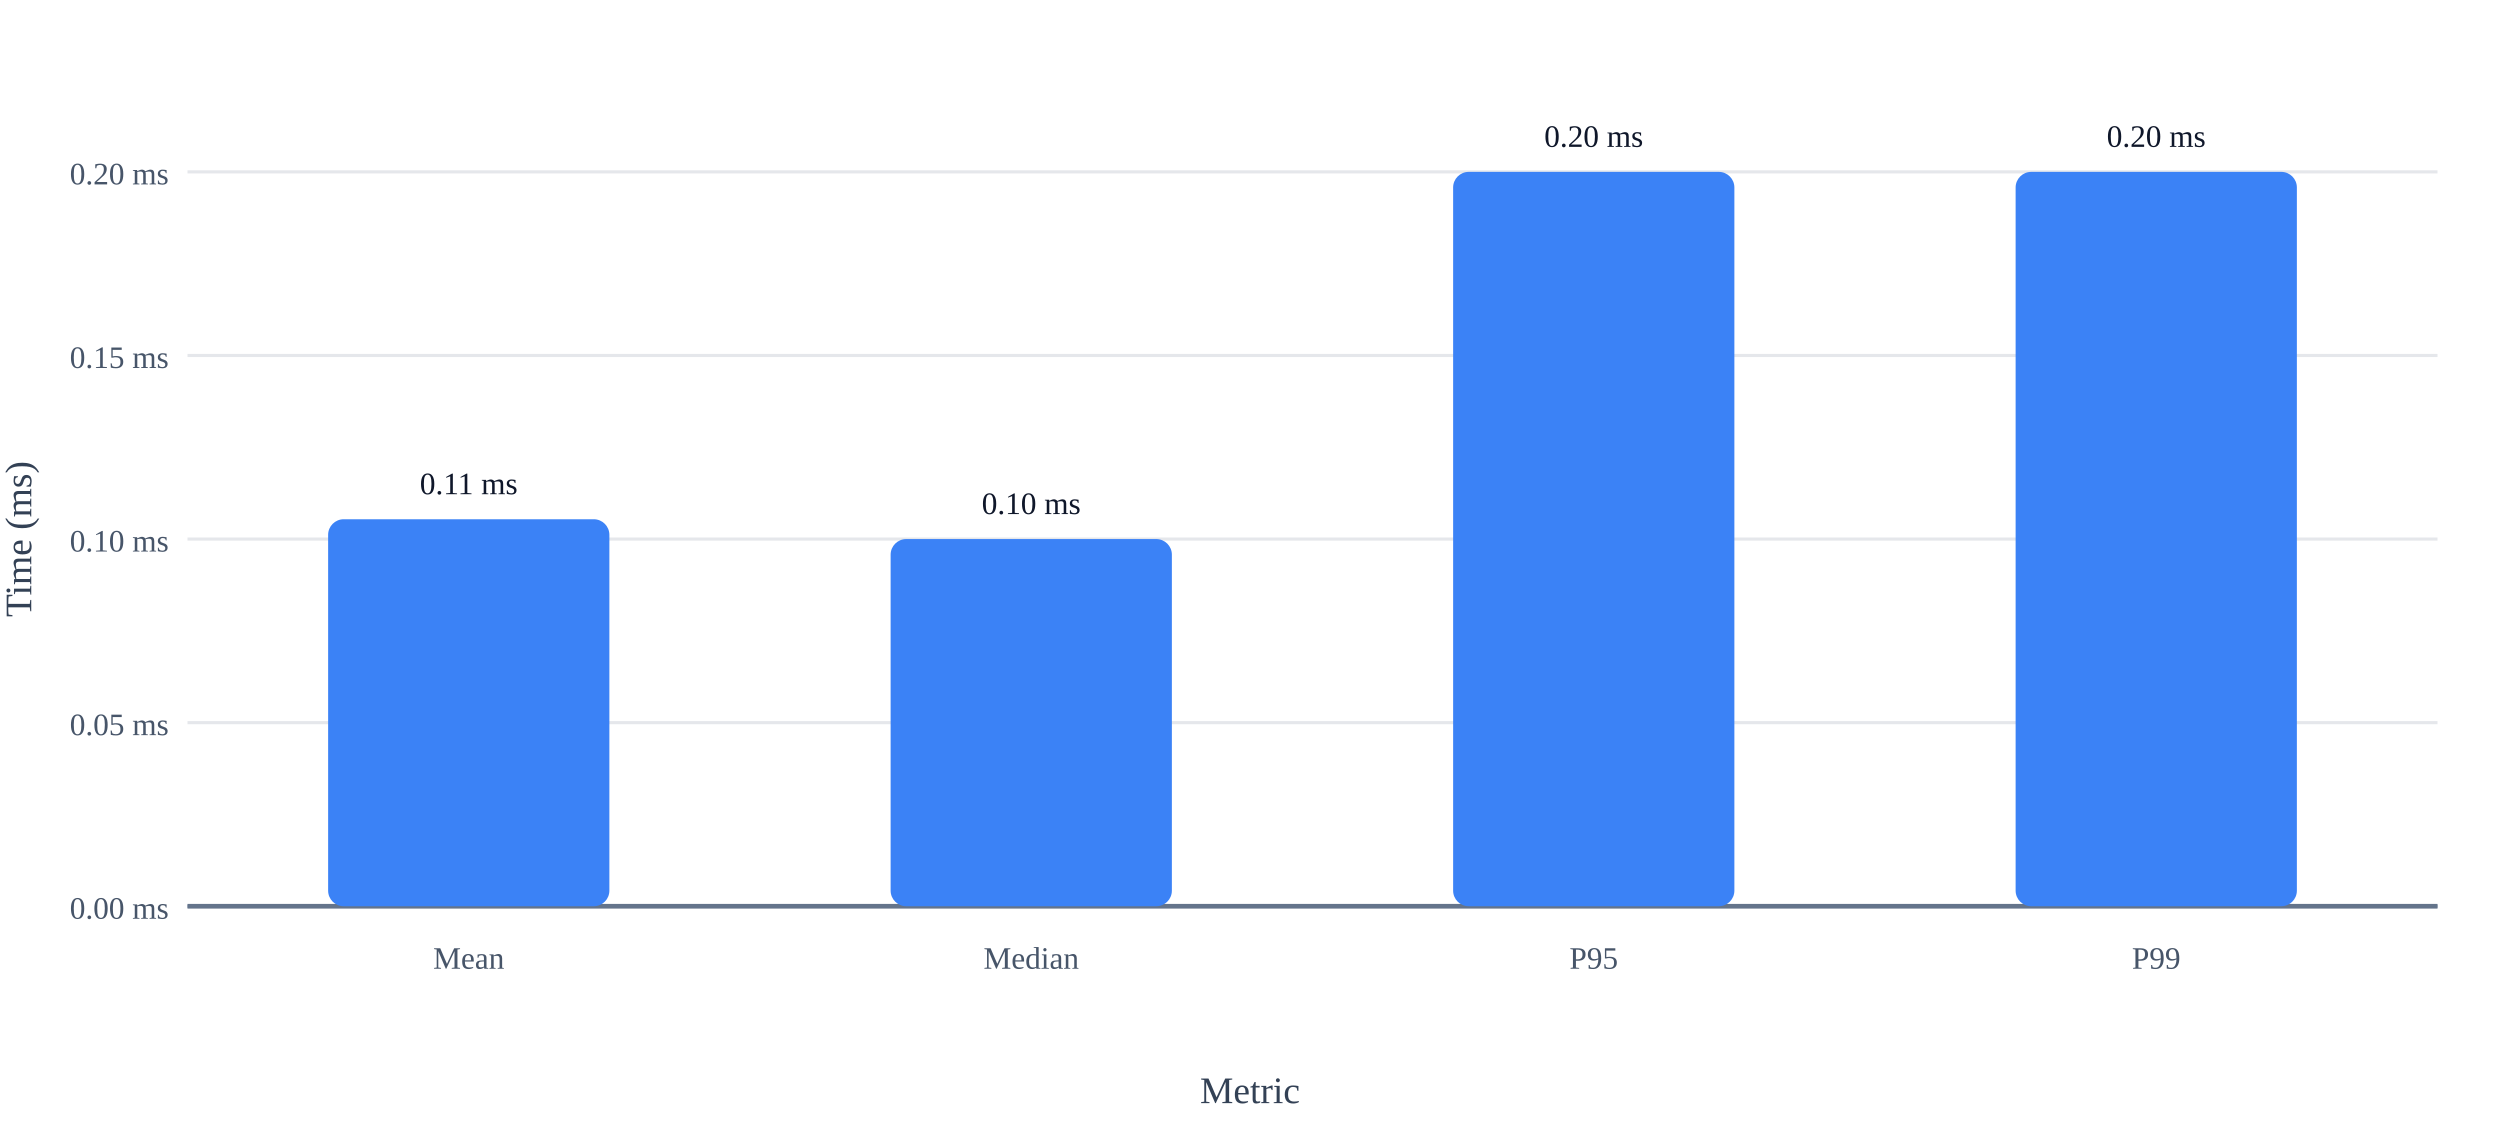
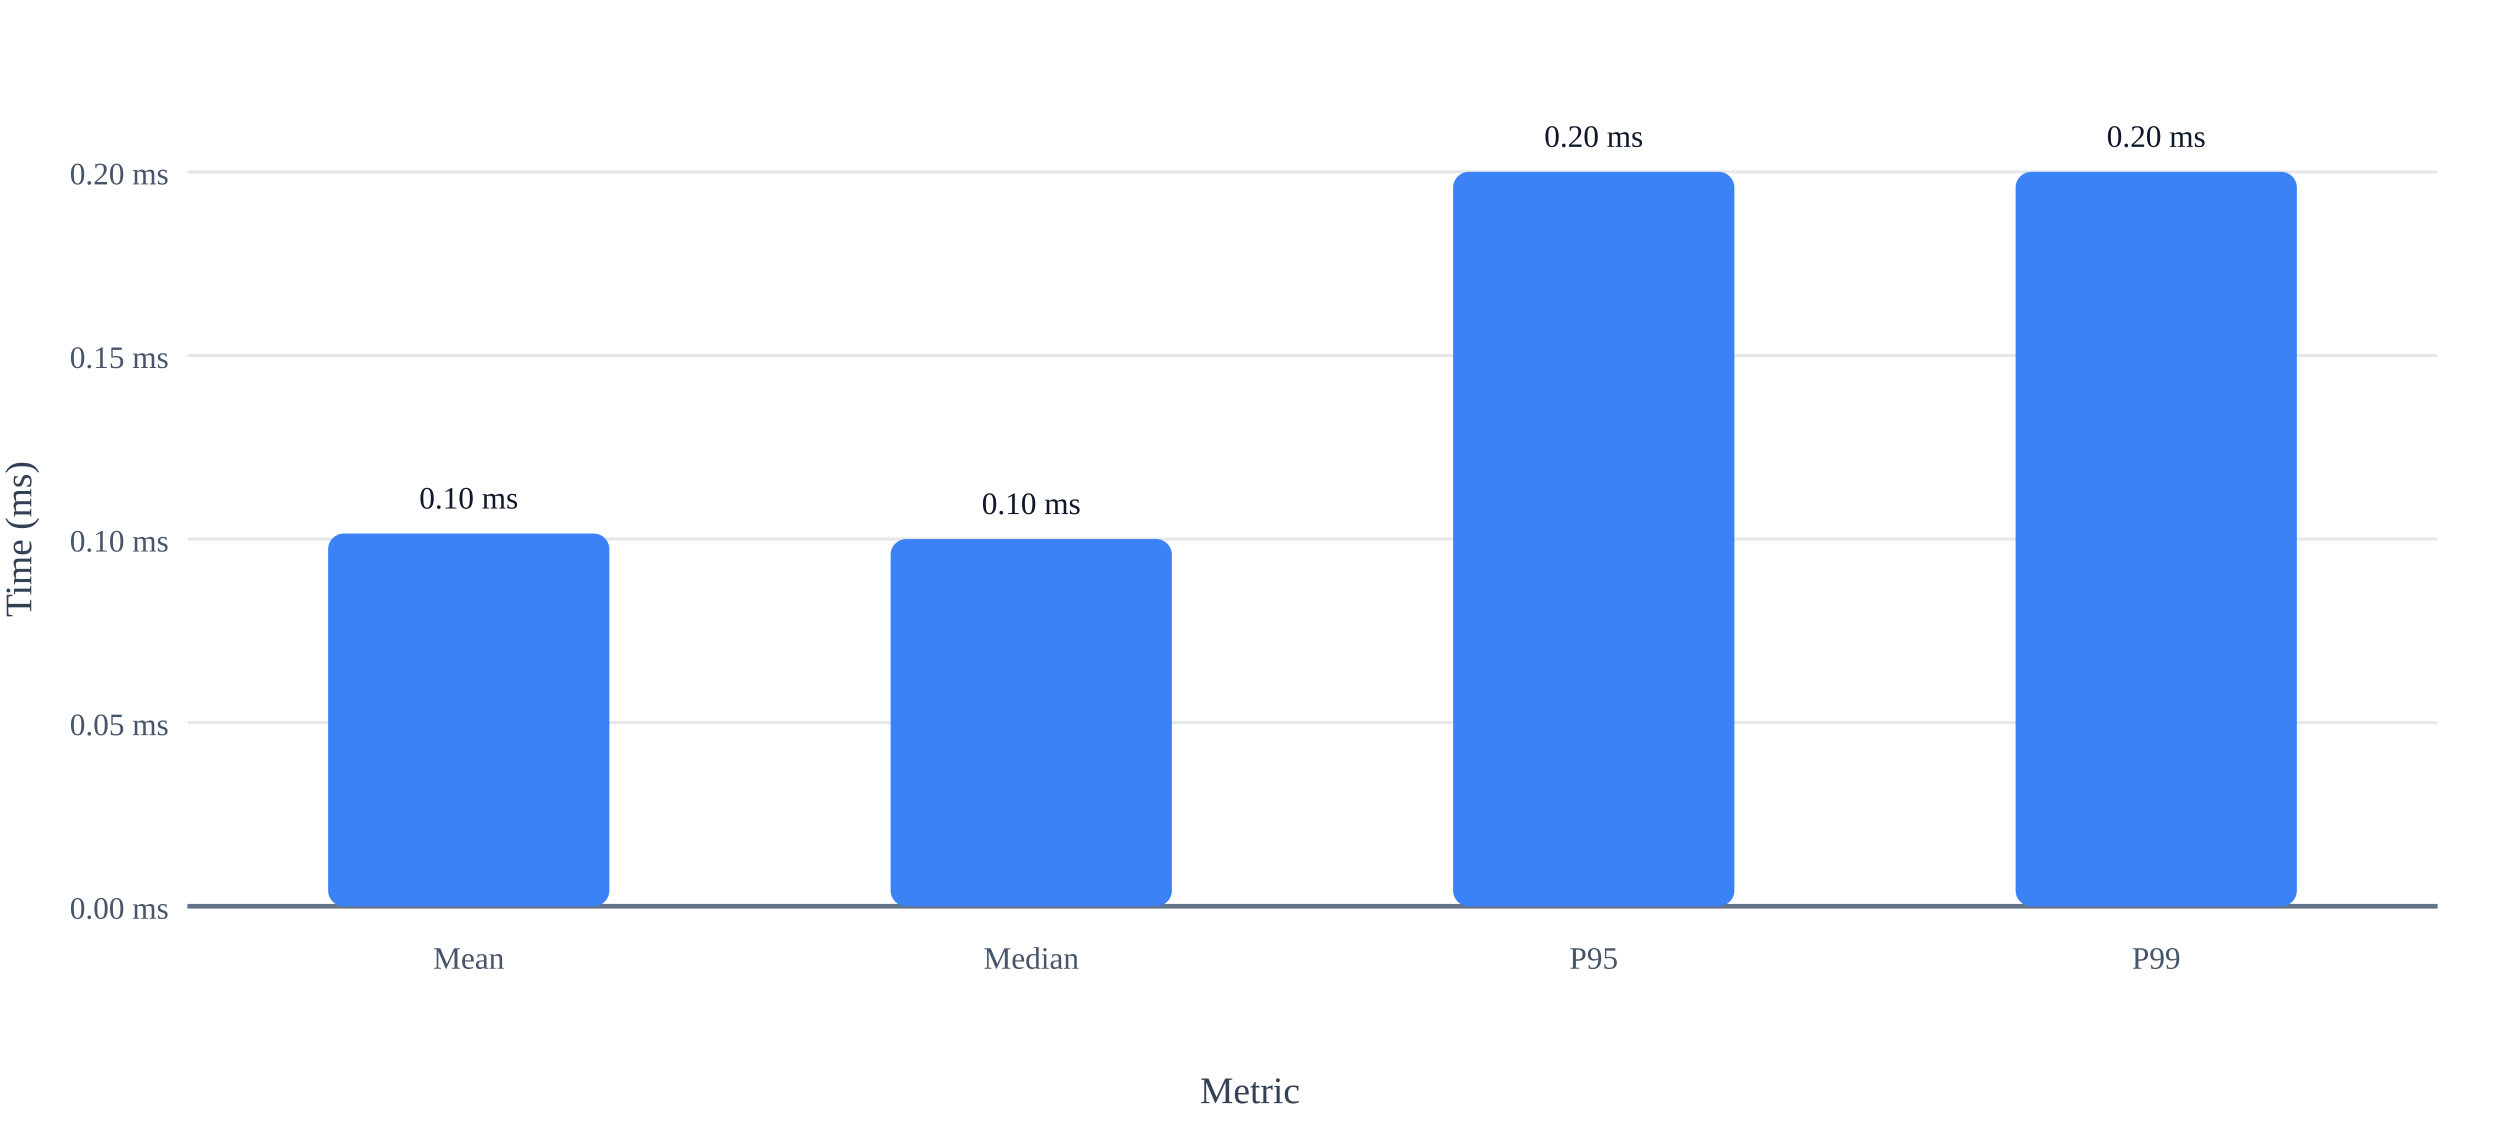
<svg xmlns="http://www.w3.org/2000/svg" width="800" height="360" viewBox="0 0 800 360">
  <rect width="100%" height="100%" fill="#ffffff" />
  <line x1="60" x2="780" y1="55" y2="55" stroke="#e5e7eb" stroke-width="1" />
  <line x1="60" x2="780" y1="113.75" y2="113.75" stroke="#e5e7eb" stroke-width="1" />
  <line x1="60" x2="780" y1="172.5" y2="172.5" stroke="#e5e7eb" stroke-width="1" />
  <line x1="60" x2="780" y1="231.25" y2="231.25" stroke="#e5e7eb" stroke-width="1" />
  <line x1="60" x2="780" y1="290" y2="290" stroke="#94a3b8" stroke-width="1" />
  <line x1="60" x2="780" y1="290" y2="290" stroke="#64748b" stroke-width="1.5" />
-   <rect x="105" y="166.155" width="90" height="123.845" rx="5" fill="#3b82f6" />
-   <text x="150" y="158.155" font-size="10" text-anchor="middle" fill="#0f172a">0.11 ms</text>
+   <rect x="105" y="170.738" width="90" height="119.262" rx="5" fill="#3b82f6" />
+   <text x="150" y="162.738" font-size="10" text-anchor="middle" fill="#0f172a">0.10 ms</text>
  <text x="150" y="310" font-size="10" text-anchor="middle" fill="#475569">Mean</text>
  <rect x="285" y="172.5" width="90" height="117.5" rx="5" fill="#3b82f6" />
  <text x="330" y="164.5" font-size="10" text-anchor="middle" fill="#0f172a">0.10 ms</text>
  <text x="330" y="310" font-size="10" text-anchor="middle" fill="#475569">Median</text>
  <rect x="465" y="55" width="90" height="235" rx="5" fill="#3b82f6" />
  <text x="510" y="47" font-size="10" text-anchor="middle" fill="#0f172a">0.20 ms</text>
  <text x="510" y="310" font-size="10" text-anchor="middle" fill="#475569">P95</text>
  <rect x="645" y="55" width="90" height="235" rx="5" fill="#3b82f6" />
  <text x="690" y="47" font-size="10" text-anchor="middle" fill="#0f172a">0.20 ms</text>
  <text x="690" y="310" font-size="10" text-anchor="middle" fill="#475569">P99</text>
  <text x="54" y="59" font-size="10" text-anchor="end" fill="#475569">0.20 ms</text>
  <text x="54" y="117.75" font-size="10" text-anchor="end" fill="#475569">0.15 ms</text>
  <text x="54" y="176.5" font-size="10" text-anchor="end" fill="#475569">0.10 ms</text>
  <text x="54" y="235.25" font-size="10" text-anchor="end" fill="#475569">0.05 ms</text>
  <text x="54" y="294" font-size="10" text-anchor="end" fill="#475569">0.00 ms</text>
  <text x="400" y="353" font-size="12" fill="#334155" text-anchor="middle">Metric</text>
  <text x="10" y="172.5" font-size="12" fill="#334155" text-anchor="middle" transform="rotate(-90 10 172.5)">Time (ms)</text>
</svg>
